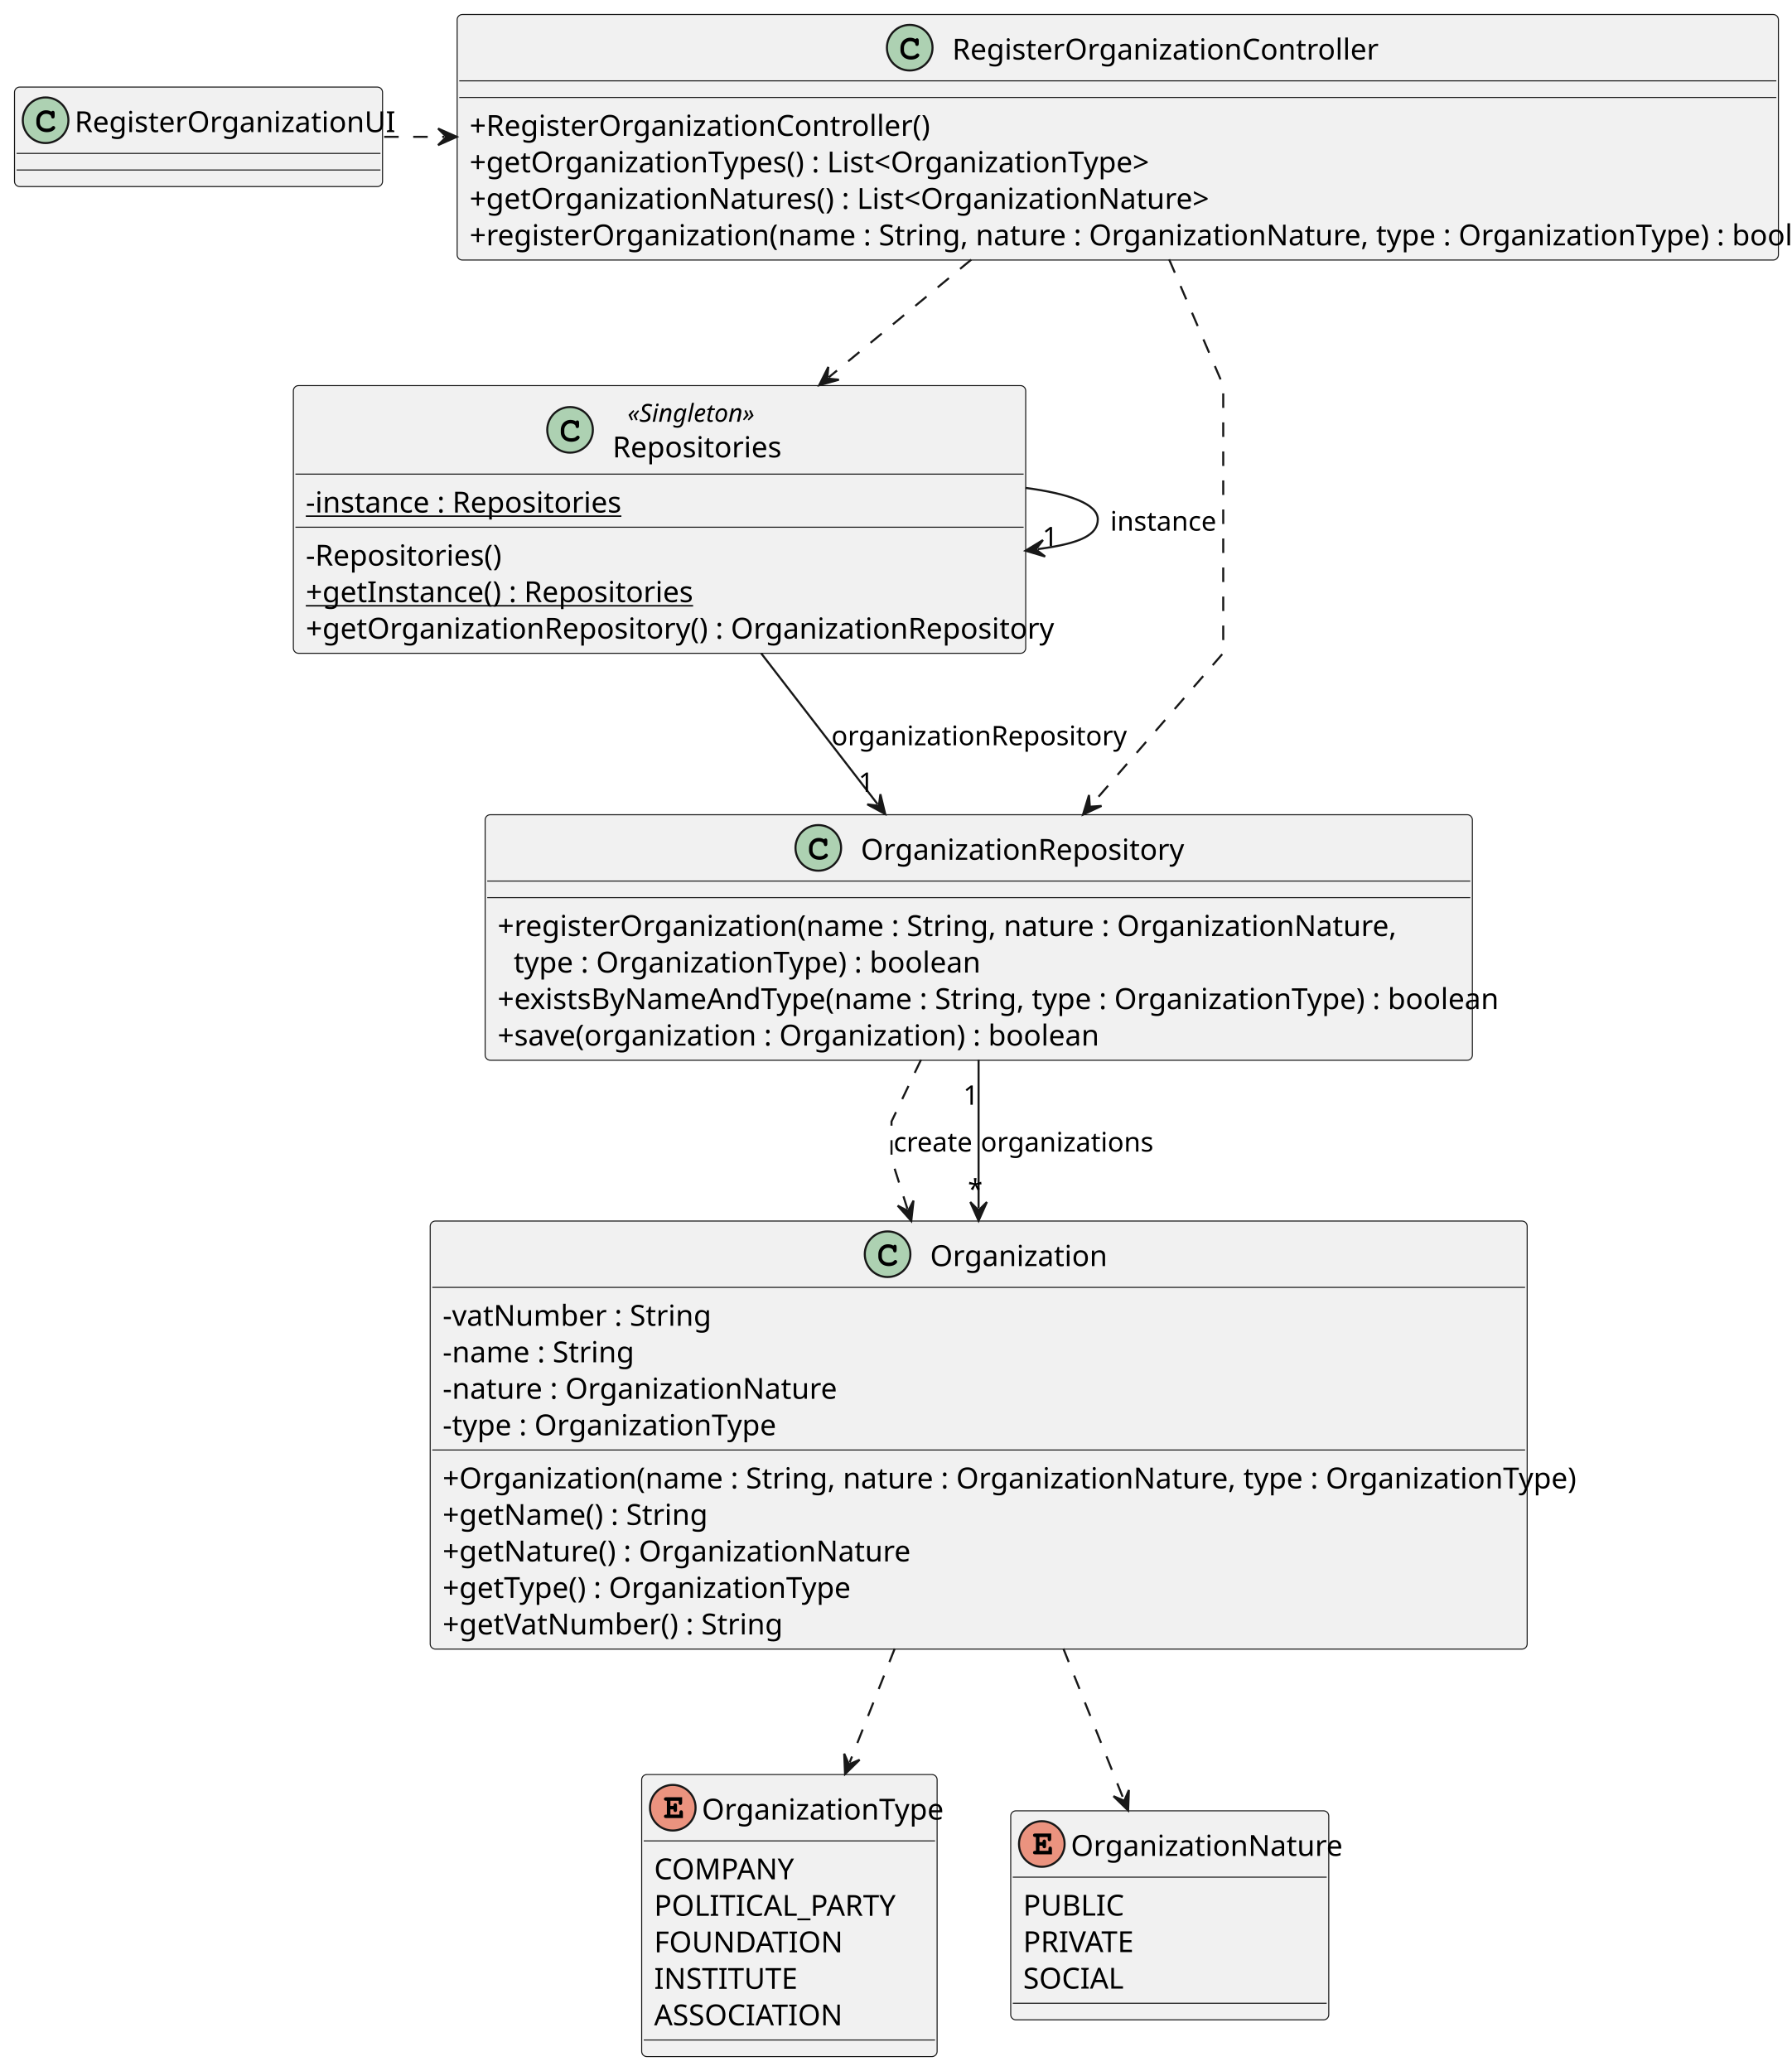
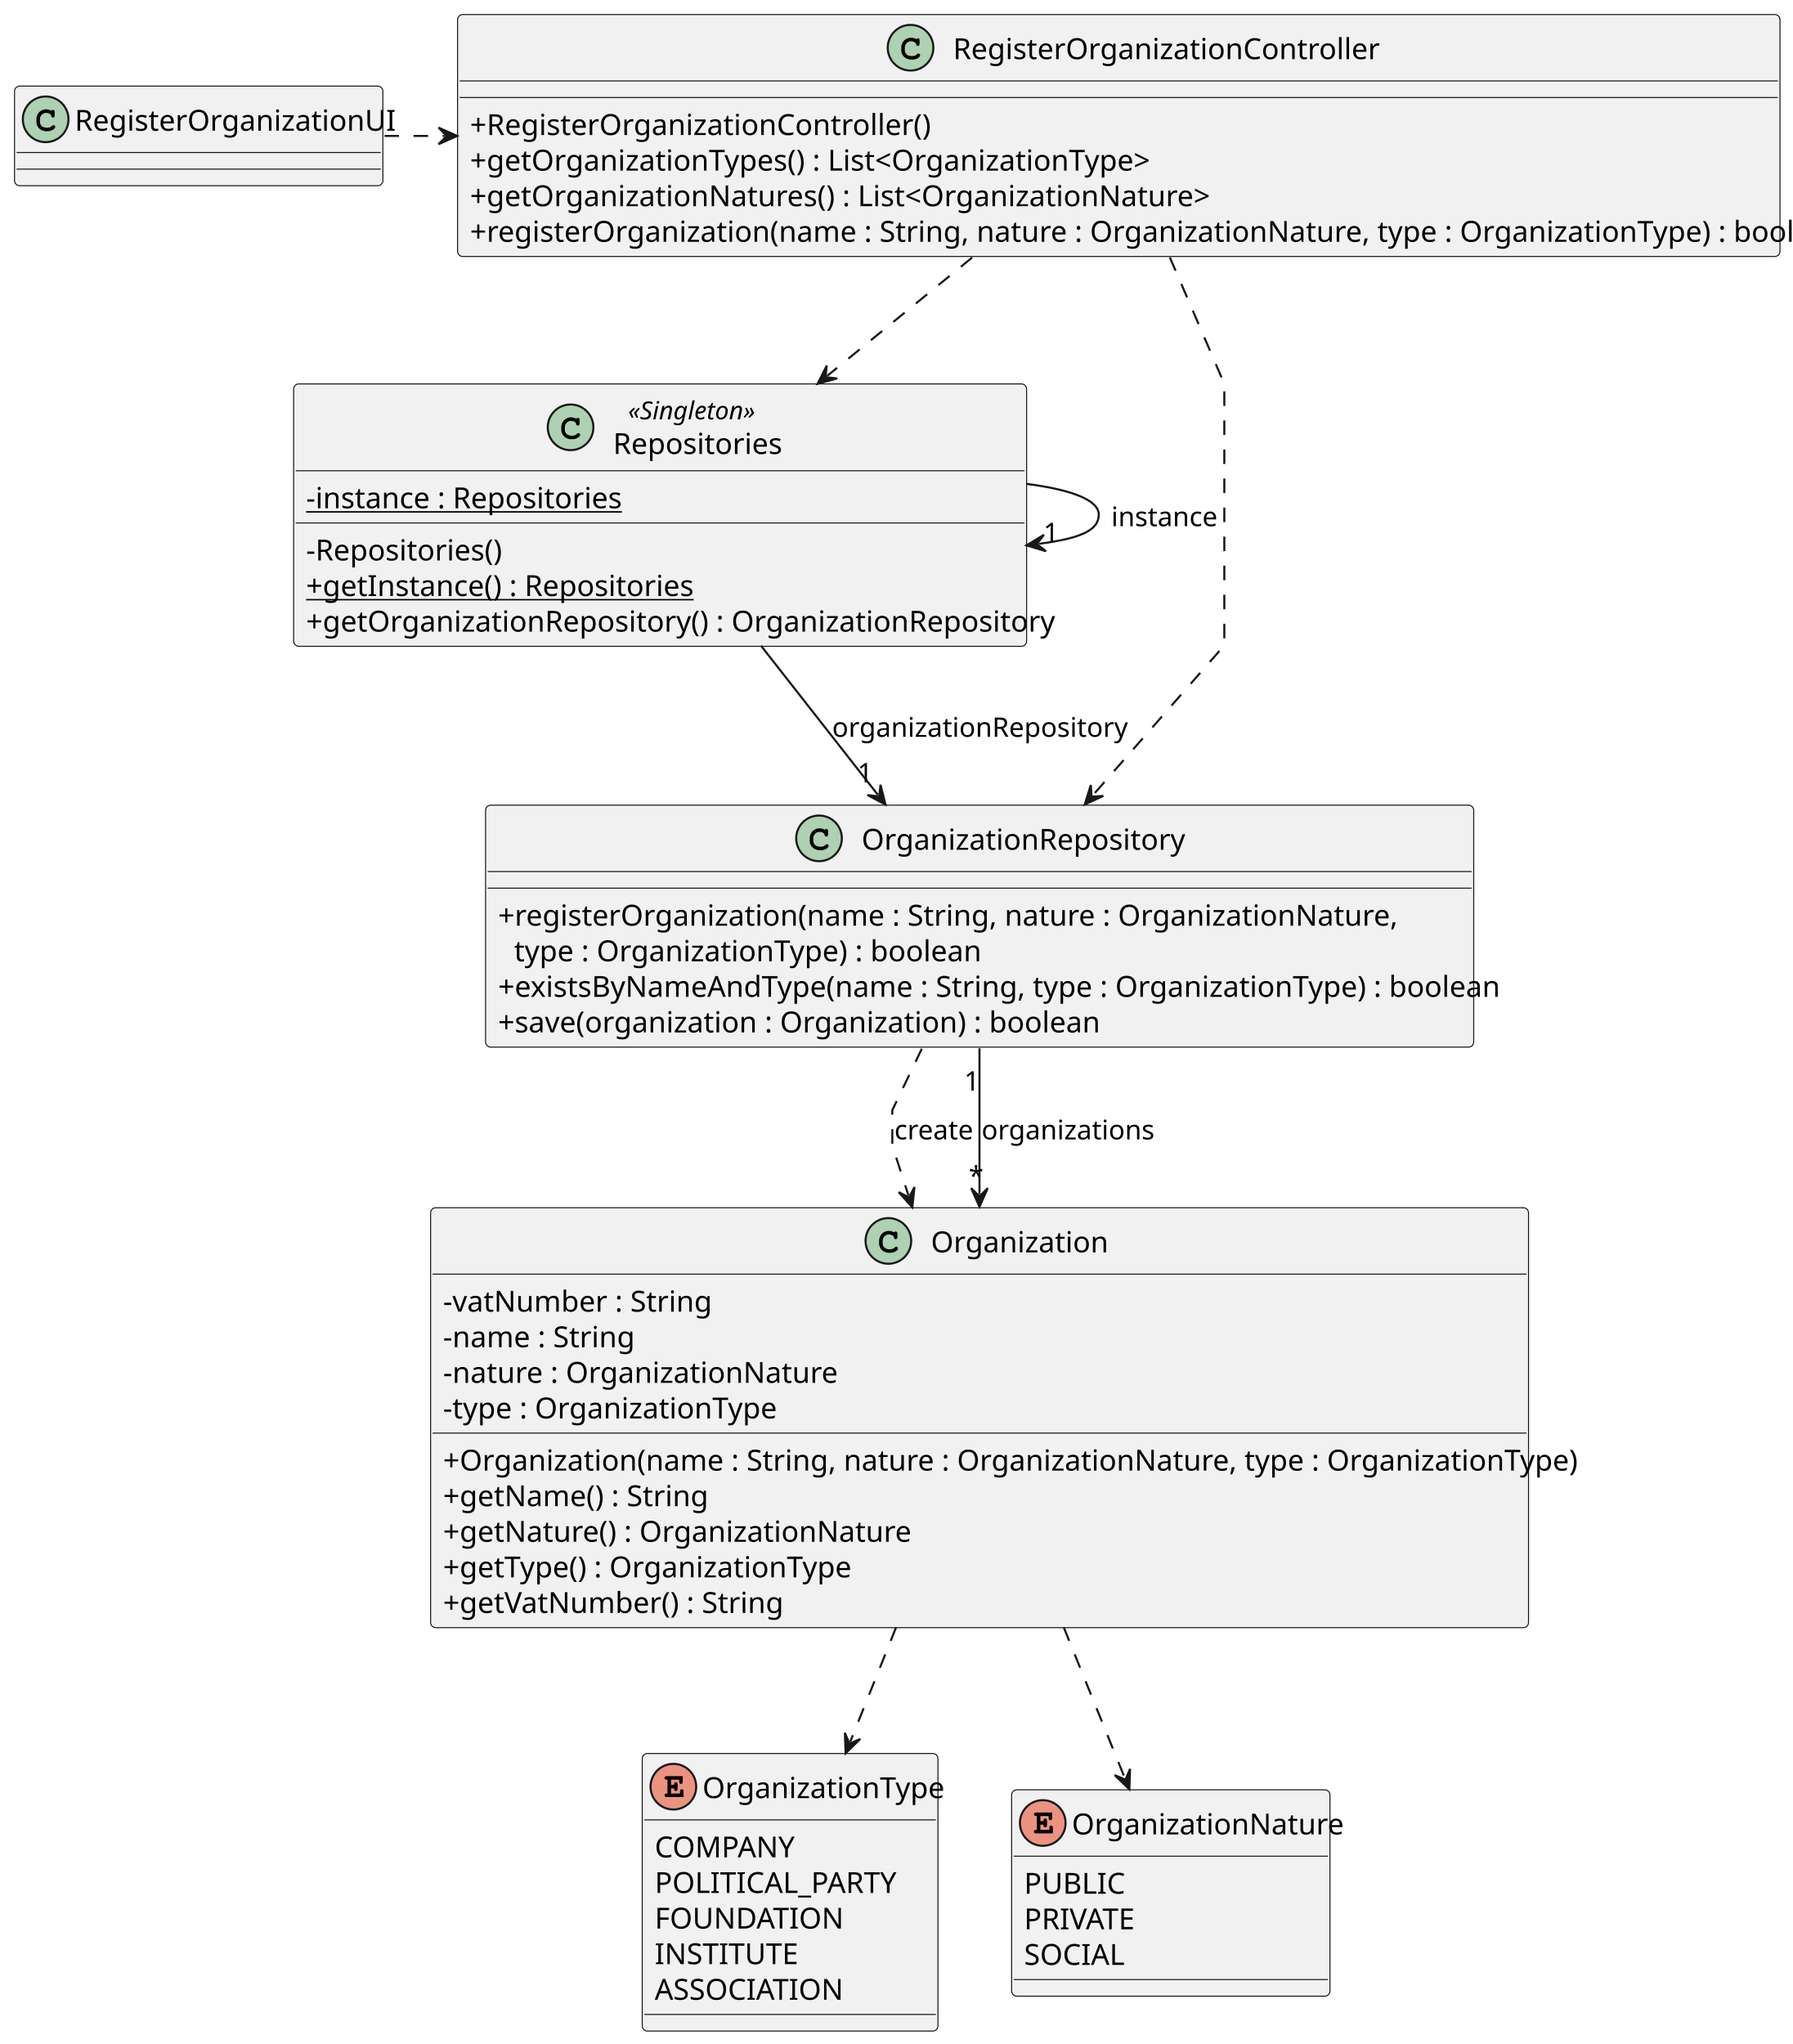
- <svg xmlns="http://www.w3.org/2000/svg" contentStyleType="text/css" height="999px" preserveAspectRatio="none" style="width:864px;height:999px;background:#FFFFFF;" version="1.1" viewBox="0 0 864 999" width="864px" zoomAndPan="magnify">
+ <svg xmlns="http://www.w3.org/2000/svg" contentStyleType="text/css" data-diagram-type="CLASS" height="985px" preserveAspectRatio="none" style="width:864px;height:985px;background:#FFFFFF;" version="1.1" viewBox="0 0 864 985" width="864px" zoomAndPan="magnify">
  <defs />
  <g>
-     <g id="elem_RegisterOrganizationUI">
-       <rect codeLine="7" fill="#F1F1F1" height="48" id="RegisterOrganizationUI" rx="2.5" ry="2.5" style="stroke:#181818;stroke-width:0.5;" width="177.51" x="7" y="42" />
-       <ellipse cx="22" cy="58" fill="#ADD1B2" rx="11" ry="11" style="stroke:#181818;stroke-width:1.0;" />
-       <path d="M24.766,53.875 Q24.922,53.656 25.109,53.547 Q25.297,53.438 25.516,53.438 Q25.891,53.438 26.125,53.703 Q26.359,53.953 26.359,54.562 L26.359,56.016 Q26.359,56.625 26.125,56.891 Q25.891,57.156 25.516,57.156 Q25.172,57.156 24.969,56.953 Q24.766,56.766 24.656,56.25 Q24.609,55.891 24.422,55.703 Q24.094,55.328 23.484,55.109 Q22.875,54.891 22.25,54.891 Q21.484,54.891 20.844,55.219 Q20.219,55.547 19.719,56.297 Q19.234,57.047 19.234,58.078 L19.234,59.172 Q19.234,60.406 20.125,61.234 Q21.016,62.047 22.609,62.047 Q23.547,62.047 24.203,61.797 Q24.594,61.641 25.016,61.203 Q25.281,60.938 25.422,60.859 Q25.578,60.781 25.781,60.781 Q26.109,60.781 26.359,61.047 Q26.625,61.297 26.625,61.641 Q26.625,61.984 26.281,62.391 Q25.781,62.969 24.984,63.297 Q23.906,63.75 22.609,63.75 Q21.094,63.75 19.891,63.125 Q18.906,62.625 18.219,61.562 Q17.531,60.484 17.531,59.203 L17.531,58.047 Q17.531,56.719 18.141,55.578 Q18.766,54.422 19.859,53.812 Q20.953,53.188 22.188,53.188 Q22.922,53.188 23.562,53.359 Q24.219,53.516 24.766,53.875 Z " fill="#000000" />
-       <text fill="#000000" font-family="sans-serif" font-size="14" lengthAdjust="spacing" textLength="145.51" x="36" y="63.728">RegisterOrganizationUI</text>
-       <line style="stroke:#181818;stroke-width:0.5;" x1="8" x2="183.51" y1="74" y2="74" />
-       <line style="stroke:#181818;stroke-width:0.5;" x1="8" x2="183.51" y1="82" y2="82" />
+     <g class="entity" data-qualified-name="RegisterOrganizationUI" data-source-line="7" id="ent0002">
+       <rect fill="#F1F1F1" height="48" rx="2.5" ry="2.5" style="stroke:#181818;stroke-width:0.5;" width="177.51" x="7" y="41.5" />
+       <ellipse cx="22" cy="57.5" fill="#ADD1B2" rx="11" ry="11" style="stroke:#181818;stroke-width:1;" />
+       <path d="M24.766,53.375 Q24.922,53.156 25.109,53.047 Q25.297,52.938 25.516,52.938 Q25.891,52.938 26.125,53.203 Q26.359,53.453 26.359,54.062 L26.359,55.516 Q26.359,56.125 26.125,56.391 Q25.891,56.656 25.516,56.656 Q25.172,56.656 24.969,56.453 Q24.766,56.266 24.656,55.75 Q24.609,55.391 24.422,55.203 Q24.094,54.828 23.484,54.609 Q22.875,54.391 22.25,54.391 Q21.484,54.391 20.844,54.719 Q20.219,55.047 19.719,55.797 Q19.234,56.547 19.234,57.578 L19.234,58.672 Q19.234,59.906 20.125,60.734 Q21.016,61.547 22.609,61.547 Q23.547,61.547 24.203,61.297 Q24.594,61.141 25.016,60.703 Q25.281,60.438 25.422,60.359 Q25.578,60.281 25.781,60.281 Q26.109,60.281 26.359,60.547 Q26.625,60.797 26.625,61.141 Q26.625,61.484 26.281,61.891 Q25.781,62.469 24.984,62.797 Q23.906,63.25 22.609,63.25 Q21.094,63.25 19.891,62.625 Q18.906,62.125 18.219,61.062 Q17.531,59.984 17.531,58.703 L17.531,57.547 Q17.531,56.219 18.141,55.078 Q18.766,53.922 19.859,53.312 Q20.953,52.688 22.188,52.688 Q22.922,52.688 23.562,52.859 Q24.219,53.016 24.766,53.375 Z " fill="#000000" />
+       <text fill="#000000" font-family="sans-serif" font-size="14" lengthAdjust="spacing" textLength="145.51" x="36" y="62.999">RegisterOrganizationUI</text>
+       <line style="stroke:#181818;stroke-width:0.5;" x1="8" x2="183.51" y1="73.5" y2="73.5" />
+       <line style="stroke:#181818;stroke-width:0.5;" x1="8" x2="183.51" y1="81.5" y2="81.5" />
    </g>
-     <g id="elem_RegisterOrganizationController">
-       <rect codeLine="10" fill="#F1F1F1" height="118.438" id="RegisterOrganizationController" rx="2.5" ry="2.5" style="stroke:#181818;stroke-width:0.5;" width="637.276" x="220.5" y="7" />
-       <ellipse cx="438.789" cy="23" fill="#ADD1B2" rx="11" ry="11" style="stroke:#181818;stroke-width:1.0;" />
+     <g class="entity" data-qualified-name="RegisterOrganizationController" data-source-line="10" id="ent0003">
+       <rect fill="#F1F1F1" height="116.606" rx="2.5" ry="2.5" style="stroke:#181818;stroke-width:0.5;" width="637.276" x="220.5" y="7" />
+       <ellipse cx="438.789" cy="23" fill="#ADD1B2" rx="11" ry="11" style="stroke:#181818;stroke-width:1;" />
      <path d="M441.554,18.875 Q441.71,18.656 441.898,18.547 Q442.085,18.438 442.304,18.438 Q442.679,18.438 442.914,18.703 Q443.148,18.953 443.148,19.562 L443.148,21.016 Q443.148,21.625 442.914,21.891 Q442.679,22.156 442.304,22.156 Q441.96,22.156 441.757,21.953 Q441.554,21.766 441.445,21.25 Q441.398,20.891 441.21,20.703 Q440.882,20.328 440.273,20.109 Q439.664,19.891 439.039,19.891 Q438.273,19.891 437.632,20.219 Q437.007,20.547 436.507,21.297 Q436.023,22.047 436.023,23.078 L436.023,24.172 Q436.023,25.406 436.914,26.234 Q437.804,27.047 439.398,27.047 Q440.335,27.047 440.992,26.797 Q441.382,26.641 441.804,26.203 Q442.07,25.938 442.21,25.859 Q442.367,25.781 442.57,25.781 Q442.898,25.781 443.148,26.047 Q443.414,26.297 443.414,26.641 Q443.414,26.984 443.07,27.391 Q442.57,27.969 441.773,28.297 Q440.695,28.75 439.398,28.75 Q437.882,28.75 436.679,28.125 Q435.695,27.625 435.007,26.562 Q434.32,25.484 434.32,24.203 L434.32,23.047 Q434.32,21.719 434.929,20.578 Q435.554,19.422 436.648,18.812 Q437.742,18.188 438.976,18.188 Q439.71,18.188 440.351,18.359 Q441.007,18.516 441.554,18.875 Z " fill="#000000" />
-       <text fill="#000000" font-family="sans-serif" font-size="14" lengthAdjust="spacing" textLength="192.199" x="459.289" y="28.729">RegisterOrganizationController</text>
+       <text fill="#000000" font-family="sans-serif" font-size="14" lengthAdjust="spacing" textLength="192.199" x="459.289" y="28.5">RegisterOrganizationController</text>
      <line style="stroke:#181818;stroke-width:0.5;" x1="221.5" x2="856.776" y1="39" y2="39" />
      <line style="stroke:#181818;stroke-width:0.5;" x1="221.5" x2="856.776" y1="47" y2="47" />
-       <text fill="#000000" font-family="sans-serif" font-size="14" lengthAdjust="spacing" textLength="209.699" x="226.5" y="65.533">+RegisterOrganizationController()</text>
-       <text fill="#000000" font-family="sans-serif" font-size="14" lengthAdjust="spacing" textLength="314.774" x="226.5" y="83.143">+getOrganizationTypes() : List&lt;OrganizationType&gt;</text>
-       <text fill="#000000" font-family="sans-serif" font-size="14" lengthAdjust="spacing" textLength="336.567" x="226.5" y="100.752">+getOrganizationNatures() : List&lt;OrganizationNature&gt;</text>
-       <text fill="#000000" font-family="sans-serif" font-size="14" lengthAdjust="spacing" textLength="625.276" x="226.5" y="118.361">+registerOrganization(name : String, nature : OrganizationNature, type : OrganizationType) : boolean</text>
+       <text fill="#000000" font-family="sans-serif" font-size="14" lengthAdjust="spacing" textLength="209.699" x="226.5" y="65.075">+RegisterOrganizationController()</text>
+       <text fill="#000000" font-family="sans-serif" font-size="14" lengthAdjust="spacing" textLength="314.774" x="226.5" y="82.227">+getOrganizationTypes() : List&lt;OrganizationType&gt;</text>
+       <text fill="#000000" font-family="sans-serif" font-size="14" lengthAdjust="spacing" textLength="336.567" x="226.5" y="99.378">+getOrganizationNatures() : List&lt;OrganizationNature&gt;</text>
+       <text fill="#000000" font-family="sans-serif" font-size="14" lengthAdjust="spacing" textLength="625.276" x="226.5" y="116.529">+registerOrganization(name : String, nature : OrganizationNature, type : OrganizationType) : boolean</text>
    </g>
-     <g id="elem_Repositories">
-       <rect codeLine="17" fill="#F1F1F1" height="129.141" id="Repositories" rx="2.5" ry="2.5" style="stroke:#181818;stroke-width:0.5;" width="353.223" x="141.5" y="186" />
-       <ellipse cx="274.955" cy="207.352" fill="#ADD1B2" rx="11" ry="11" style="stroke:#181818;stroke-width:1.0;" />
-       <path d="M277.72,203.227 Q277.877,203.008 278.064,202.898 Q278.252,202.789 278.47,202.789 Q278.845,202.789 279.08,203.055 Q279.314,203.305 279.314,203.914 L279.314,205.367 Q279.314,205.977 279.08,206.242 Q278.845,206.508 278.47,206.508 Q278.127,206.508 277.923,206.305 Q277.72,206.117 277.611,205.602 Q277.564,205.242 277.377,205.055 Q277.048,204.68 276.439,204.461 Q275.83,204.242 275.205,204.242 Q274.439,204.242 273.798,204.57 Q273.173,204.898 272.673,205.648 Q272.189,206.398 272.189,207.43 L272.189,208.523 Q272.189,209.758 273.08,210.586 Q273.97,211.398 275.564,211.398 Q276.502,211.398 277.158,211.148 Q277.548,210.992 277.97,210.555 Q278.236,210.289 278.377,210.211 Q278.533,210.133 278.736,210.133 Q279.064,210.133 279.314,210.398 Q279.58,210.648 279.58,210.992 Q279.58,211.336 279.236,211.742 Q278.736,212.32 277.939,212.648 Q276.861,213.102 275.564,213.102 Q274.048,213.102 272.845,212.477 Q271.861,211.977 271.173,210.914 Q270.486,209.836 270.486,208.555 L270.486,207.398 Q270.486,206.07 271.095,204.93 Q271.72,203.773 272.814,203.164 Q273.908,202.539 275.142,202.539 Q275.877,202.539 276.517,202.711 Q277.173,202.867 277.72,203.227 Z " fill="#000000" />
-       <text fill="#000000" font-family="sans-serif" font-size="12" font-style="italic" lengthAdjust="spacing" textLength="63.387" x="302.668" y="203.457">«Singleton»</text>
-       <text fill="#000000" font-family="sans-serif" font-size="14" lengthAdjust="spacing" textLength="77.814" x="295.455" y="220.627">Repositories</text>
-       <line style="stroke:#181818;stroke-width:0.5;" x1="142.5" x2="493.723" y1="228.703" y2="228.703" />
-       <text fill="#000000" font-family="sans-serif" font-size="14" lengthAdjust="spacing" text-decoration="underline" textLength="146.289" x="147.5" y="247.236">-instance : Repositories</text>
-       <line style="stroke:#181818;stroke-width:0.5;" x1="142.5" x2="493.723" y1="254.312" y2="254.312" />
-       <text fill="#000000" font-family="sans-serif" font-size="14" lengthAdjust="spacing" textLength="91.8" x="147.5" y="272.846">-Repositories()</text>
-       <text fill="#000000" font-family="sans-serif" font-size="14" lengthAdjust="spacing" text-decoration="underline" textLength="179.368" x="147.5" y="290.455">+getInstance() : Repositories</text>
-       <text fill="#000000" font-family="sans-serif" font-size="14" lengthAdjust="spacing" textLength="341.223" x="147.5" y="308.065">+getOrganizationRepository() : OrganizationRepository</text>
+     <g class="entity" data-qualified-name="Repositories" data-source-line="17" id="ent0004">
+       <rect fill="#F1F1F1" height="126.458" rx="2.5" ry="2.5" style="stroke:#181818;stroke-width:0.5;" width="353.223" x="141.5" y="185" />
+       <ellipse cx="274.955" cy="205.926" fill="#ADD1B2" rx="11" ry="11" style="stroke:#181818;stroke-width:1;" />
+       <path d="M277.72,201.801 Q277.877,201.583 278.064,201.473 Q278.252,201.364 278.47,201.364 Q278.845,201.364 279.08,201.629 Q279.314,201.879 279.314,202.489 L279.314,203.942 Q279.314,204.551 279.08,204.817 Q278.845,205.083 278.47,205.083 Q278.127,205.083 277.923,204.879 Q277.72,204.692 277.611,204.176 Q277.564,203.817 277.377,203.629 Q277.048,203.254 276.439,203.036 Q275.83,202.817 275.205,202.817 Q274.439,202.817 273.798,203.145 Q273.173,203.473 272.673,204.223 Q272.189,204.973 272.189,206.004 L272.189,207.098 Q272.189,208.333 273.08,209.161 Q273.97,209.973 275.564,209.973 Q276.502,209.973 277.158,209.723 Q277.548,209.567 277.97,209.129 Q278.236,208.864 278.377,208.786 Q278.533,208.708 278.736,208.708 Q279.064,208.708 279.314,208.973 Q279.58,209.223 279.58,209.567 Q279.58,209.911 279.236,210.317 Q278.736,210.895 277.939,211.223 Q276.861,211.676 275.564,211.676 Q274.048,211.676 272.845,211.051 Q271.861,210.551 271.173,209.489 Q270.486,208.411 270.486,207.129 L270.486,205.973 Q270.486,204.645 271.095,203.504 Q271.72,202.348 272.814,201.739 Q273.908,201.114 275.142,201.114 Q275.877,201.114 276.517,201.286 Q277.173,201.442 277.72,201.801 Z " fill="#000000" />
+       <text fill="#000000" font-family="sans-serif" font-size="12" font-style="italic" lengthAdjust="spacing" textLength="63.387" x="302.668" y="202.065">«Singleton»</text>
+       <text fill="#000000" font-family="sans-serif" font-size="14" lengthAdjust="spacing" textLength="77.814" x="295.455" y="218.776">Repositories</text>
+       <line style="stroke:#181818;stroke-width:0.5;" x1="142.5" x2="493.723" y1="226.852" y2="226.852" />
+       <text fill="#000000" font-family="sans-serif" font-size="14" lengthAdjust="spacing" text-decoration="underline" textLength="146.289" x="147.5" y="244.928">-instance : Repositories</text>
+       <line style="stroke:#181818;stroke-width:0.5;" x1="142.5" x2="493.723" y1="252.004" y2="252.004" />
+       <text fill="#000000" font-family="sans-serif" font-size="14" lengthAdjust="spacing" textLength="91.8" x="147.5" y="270.079">-Repositories()</text>
+       <text fill="#000000" font-family="sans-serif" font-size="14" lengthAdjust="spacing" text-decoration="underline" textLength="179.368" x="147.5" y="287.231">+getInstance() : Repositories</text>
+       <text fill="#000000" font-family="sans-serif" font-size="14" lengthAdjust="spacing" textLength="341.223" x="147.5" y="304.382">+getOrganizationRepository() : OrganizationRepository</text>
    </g>
-     <g id="elem_OrganizationRepository">
-       <rect codeLine="24" fill="#F1F1F1" height="118.438" id="OrganizationRepository" rx="2.5" ry="2.5" style="stroke:#181818;stroke-width:0.5;" width="476.174" x="234" y="393" />
-       <ellipse cx="394.689" cy="409" fill="#ADD1B2" rx="11" ry="11" style="stroke:#181818;stroke-width:1.0;" />
-       <path d="M397.455,404.875 Q397.611,404.656 397.798,404.547 Q397.986,404.438 398.205,404.438 Q398.58,404.438 398.814,404.703 Q399.048,404.953 399.048,405.562 L399.048,407.016 Q399.048,407.625 398.814,407.891 Q398.58,408.156 398.205,408.156 Q397.861,408.156 397.658,407.953 Q397.455,407.766 397.345,407.25 Q397.298,406.891 397.111,406.703 Q396.783,406.328 396.173,406.109 Q395.564,405.891 394.939,405.891 Q394.173,405.891 393.533,406.219 Q392.908,406.547 392.408,407.297 Q391.923,408.047 391.923,409.078 L391.923,410.172 Q391.923,411.406 392.814,412.234 Q393.705,413.047 395.298,413.047 Q396.236,413.047 396.892,412.797 Q397.283,412.641 397.705,412.203 Q397.97,411.938 398.111,411.859 Q398.267,411.781 398.47,411.781 Q398.798,411.781 399.048,412.047 Q399.314,412.297 399.314,412.641 Q399.314,412.984 398.97,413.391 Q398.47,413.969 397.673,414.297 Q396.595,414.75 395.298,414.75 Q393.783,414.75 392.58,414.125 Q391.595,413.625 390.908,412.562 Q390.22,411.484 390.22,410.203 L390.22,409.047 Q390.22,407.719 390.83,406.578 Q391.455,405.422 392.548,404.812 Q393.642,404.188 394.877,404.188 Q395.611,404.188 396.252,404.359 Q396.908,404.516 397.455,404.875 Z " fill="#000000" />
-       <text fill="#000000" font-family="sans-serif" font-size="14" lengthAdjust="spacing" textLength="146.296" x="415.189" y="414.728">OrganizationRepository</text>
-       <line style="stroke:#181818;stroke-width:0.5;" x1="235" x2="709.174" y1="425" y2="425" />
-       <line style="stroke:#181818;stroke-width:0.5;" x1="235" x2="709.174" y1="433" y2="433" />
-       <text fill="#000000" font-family="sans-serif" font-size="14" lengthAdjust="spacing" textLength="406.595" x="240" y="451.533">+registerOrganization(name : String, nature : OrganizationNature,</text>
-       <text fill="#000000" font-family="sans-serif" font-size="14" lengthAdjust="spacing" textLength="214.792" x="247.779" y="469.143">type : OrganizationType) : boolean</text>
-       <text fill="#000000" font-family="sans-serif" font-size="14" lengthAdjust="spacing" textLength="464.174" x="240" y="486.752">+existsByNameAndType(name : String, type : OrganizationType) : boolean</text>
-       <text fill="#000000" font-family="sans-serif" font-size="14" lengthAdjust="spacing" textLength="275.892" x="240" y="504.361">+save(organization : Organization) : boolean</text>
+     <g class="entity" data-qualified-name="OrganizationRepository" data-source-line="24" id="ent0005">
+       <rect fill="#F1F1F1" height="116.606" rx="2.5" ry="2.5" style="stroke:#181818;stroke-width:0.5;" width="476.174" x="234" y="388" />
+       <ellipse cx="394.689" cy="404" fill="#ADD1B2" rx="11" ry="11" style="stroke:#181818;stroke-width:1;" />
+       <path d="M397.455,399.875 Q397.611,399.656 397.798,399.547 Q397.986,399.438 398.205,399.438 Q398.58,399.438 398.814,399.703 Q399.048,399.953 399.048,400.562 L399.048,402.016 Q399.048,402.625 398.814,402.891 Q398.58,403.156 398.205,403.156 Q397.861,403.156 397.658,402.953 Q397.455,402.766 397.345,402.25 Q397.298,401.891 397.111,401.703 Q396.783,401.328 396.173,401.109 Q395.564,400.891 394.939,400.891 Q394.173,400.891 393.533,401.219 Q392.908,401.547 392.408,402.297 Q391.923,403.047 391.923,404.078 L391.923,405.172 Q391.923,406.406 392.814,407.234 Q393.705,408.047 395.298,408.047 Q396.236,408.047 396.892,407.797 Q397.283,407.641 397.705,407.203 Q397.97,406.938 398.111,406.859 Q398.267,406.781 398.47,406.781 Q398.798,406.781 399.048,407.047 Q399.314,407.297 399.314,407.641 Q399.314,407.984 398.97,408.391 Q398.47,408.969 397.673,409.297 Q396.595,409.75 395.298,409.75 Q393.783,409.75 392.58,409.125 Q391.595,408.625 390.908,407.562 Q390.22,406.484 390.22,405.203 L390.22,404.047 Q390.22,402.719 390.83,401.578 Q391.455,400.422 392.548,399.812 Q393.642,399.188 394.877,399.188 Q395.611,399.188 396.252,399.359 Q396.908,399.516 397.455,399.875 Z " fill="#000000" />
+       <text fill="#000000" font-family="sans-serif" font-size="14" lengthAdjust="spacing" textLength="146.296" x="415.189" y="409.5">OrganizationRepository</text>
+       <line style="stroke:#181818;stroke-width:0.5;" x1="235" x2="709.174" y1="420" y2="420" />
+       <line style="stroke:#181818;stroke-width:0.5;" x1="235" x2="709.174" y1="428" y2="428" />
+       <text fill="#000000" font-family="sans-serif" font-size="14" lengthAdjust="spacing" textLength="406.595" x="240" y="446.075">+registerOrganization(name : String, nature : OrganizationNature,</text>
+       <text fill="#000000" font-family="sans-serif" font-size="14" lengthAdjust="spacing" textLength="214.792" x="247.779" y="463.227">type : OrganizationType) : boolean</text>
+       <text fill="#000000" font-family="sans-serif" font-size="14" lengthAdjust="spacing" textLength="464.174" x="240" y="480.378">+existsByNameAndType(name : String, type : OrganizationType) : boolean</text>
+       <text fill="#000000" font-family="sans-serif" font-size="14" lengthAdjust="spacing" textLength="275.892" x="240" y="497.529">+save(organization : Organization) : boolean</text>
    </g>
-     <g id="elem_Organization">
-       <rect codeLine="30" fill="#F1F1F1" height="206.484" id="Organization" rx="2.5" ry="2.5" style="stroke:#181818;stroke-width:0.5;" width="529.098" x="207.5" y="589" />
-       <ellipse cx="428.109" cy="605" fill="#ADD1B2" rx="11" ry="11" style="stroke:#181818;stroke-width:1.0;" />
-       <path d="M430.875,600.875 Q431.031,600.656 431.219,600.547 Q431.406,600.438 431.625,600.438 Q432,600.438 432.234,600.703 Q432.469,600.953 432.469,601.562 L432.469,603.016 Q432.469,603.625 432.234,603.891 Q432,604.156 431.625,604.156 Q431.281,604.156 431.078,603.953 Q430.875,603.766 430.766,603.25 Q430.719,602.891 430.531,602.703 Q430.203,602.328 429.594,602.109 Q428.984,601.891 428.359,601.891 Q427.594,601.891 426.953,602.219 Q426.328,602.547 425.828,603.297 Q425.344,604.047 425.344,605.078 L425.344,606.172 Q425.344,607.406 426.234,608.234 Q427.125,609.047 428.719,609.047 Q429.656,609.047 430.312,608.797 Q430.703,608.641 431.125,608.203 Q431.391,607.938 431.531,607.859 Q431.688,607.781 431.891,607.781 Q432.219,607.781 432.469,608.047 Q432.734,608.297 432.734,608.641 Q432.734,608.984 432.391,609.391 Q431.891,609.969 431.094,610.297 Q430.016,610.75 428.719,610.75 Q427.203,610.75 426,610.125 Q425.016,609.625 424.328,608.562 Q423.641,607.484 423.641,606.203 L423.641,605.047 Q423.641,603.719 424.25,602.578 Q424.875,601.422 425.969,600.812 Q427.062,600.188 428.297,600.188 Q429.031,600.188 429.672,600.359 Q430.328,600.516 430.875,600.875 Z " fill="#000000" />
-       <text fill="#000000" font-family="sans-serif" font-size="14" lengthAdjust="spacing" textLength="79.379" x="448.609" y="610.729">Organization</text>
-       <line style="stroke:#181818;stroke-width:0.5;" x1="208.5" x2="735.598" y1="621" y2="621" />
-       <text fill="#000000" font-family="sans-serif" font-size="14" lengthAdjust="spacing" textLength="121.372" x="213.5" y="639.533">-vatNumber : String</text>
-       <text fill="#000000" font-family="sans-serif" font-size="14" lengthAdjust="spacing" textLength="87.924" x="213.5" y="657.143">-name : String</text>
-       <text fill="#000000" font-family="sans-serif" font-size="14" lengthAdjust="spacing" textLength="177.427" x="213.5" y="674.752">-nature : OrganizationNature</text>
-       <text fill="#000000" font-family="sans-serif" font-size="14" lengthAdjust="spacing" textLength="153.296" x="213.5" y="692.361">-type : OrganizationType</text>
-       <line style="stroke:#181818;stroke-width:0.5;" x1="208.5" x2="735.598" y1="699.438" y2="699.438" />
-       <text fill="#000000" font-family="sans-serif" font-size="14" lengthAdjust="spacing" textLength="517.098" x="213.5" y="717.971">+Organization(name : String, nature : OrganizationNature, type : OrganizationType)</text>
-       <text fill="#000000" font-family="sans-serif" font-size="14" lengthAdjust="spacing" textLength="122.548" x="213.5" y="735.58">+getName() : String</text>
-       <text fill="#000000" font-family="sans-serif" font-size="14" lengthAdjust="spacing" textLength="212.051" x="213.5" y="753.189">+getNature() : OrganizationNature</text>
-       <text fill="#000000" font-family="sans-serif" font-size="14" lengthAdjust="spacing" textLength="190.258" x="213.5" y="770.799">+getType() : OrganizationType</text>
-       <text fill="#000000" font-family="sans-serif" font-size="14" lengthAdjust="spacing" textLength="156.01" x="213.5" y="788.408">+getVatNumber() : String</text>
+     <g class="entity" data-qualified-name="Organization" data-source-line="30" id="ent0006">
+       <rect fill="#F1F1F1" height="202.362" rx="2.5" ry="2.5" style="stroke:#181818;stroke-width:0.5;" width="529.098" x="207.5" y="582" />
+       <ellipse cx="428.109" cy="598" fill="#ADD1B2" rx="11" ry="11" style="stroke:#181818;stroke-width:1;" />
+       <path d="M430.875,593.875 Q431.031,593.656 431.219,593.547 Q431.406,593.438 431.625,593.438 Q432,593.438 432.234,593.703 Q432.469,593.953 432.469,594.562 L432.469,596.016 Q432.469,596.625 432.234,596.891 Q432,597.156 431.625,597.156 Q431.281,597.156 431.078,596.953 Q430.875,596.766 430.766,596.25 Q430.719,595.891 430.531,595.703 Q430.203,595.328 429.594,595.109 Q428.984,594.891 428.359,594.891 Q427.594,594.891 426.953,595.219 Q426.328,595.547 425.828,596.297 Q425.344,597.047 425.344,598.078 L425.344,599.172 Q425.344,600.406 426.234,601.234 Q427.125,602.047 428.719,602.047 Q429.656,602.047 430.312,601.797 Q430.703,601.641 431.125,601.203 Q431.391,600.938 431.531,600.859 Q431.688,600.781 431.891,600.781 Q432.219,600.781 432.469,601.047 Q432.734,601.297 432.734,601.641 Q432.734,601.984 432.391,602.391 Q431.891,602.969 431.094,603.297 Q430.016,603.75 428.719,603.75 Q427.203,603.75 426,603.125 Q425.016,602.625 424.328,601.562 Q423.641,600.484 423.641,599.203 L423.641,598.047 Q423.641,596.719 424.25,595.578 Q424.875,594.422 425.969,593.812 Q427.062,593.188 428.297,593.188 Q429.031,593.188 429.672,593.359 Q430.328,593.516 430.875,593.875 Z " fill="#000000" />
+       <text fill="#000000" font-family="sans-serif" font-size="14" lengthAdjust="spacing" textLength="79.379" x="448.609" y="603.5">Organization</text>
+       <line style="stroke:#181818;stroke-width:0.5;" x1="208.5" x2="735.598" y1="614" y2="614" />
+       <text fill="#000000" font-family="sans-serif" font-size="14" lengthAdjust="spacing" textLength="121.372" x="213.5" y="632.075">-vatNumber : String</text>
+       <text fill="#000000" font-family="sans-serif" font-size="14" lengthAdjust="spacing" textLength="87.924" x="213.5" y="649.227">-name : String</text>
+       <text fill="#000000" font-family="sans-serif" font-size="14" lengthAdjust="spacing" textLength="177.427" x="213.5" y="666.378">-nature : OrganizationNature</text>
+       <text fill="#000000" font-family="sans-serif" font-size="14" lengthAdjust="spacing" textLength="153.296" x="213.5" y="683.529">-type : OrganizationType</text>
+       <line style="stroke:#181818;stroke-width:0.5;" x1="208.5" x2="735.598" y1="690.606" y2="690.606" />
+       <text fill="#000000" font-family="sans-serif" font-size="14" lengthAdjust="spacing" textLength="517.098" x="213.5" y="708.681">+Organization(name : String, nature : OrganizationNature, type : OrganizationType)</text>
+       <text fill="#000000" font-family="sans-serif" font-size="14" lengthAdjust="spacing" textLength="122.548" x="213.5" y="725.832">+getName() : String</text>
+       <text fill="#000000" font-family="sans-serif" font-size="14" lengthAdjust="spacing" textLength="212.051" x="213.5" y="742.983">+getNature() : OrganizationNature</text>
+       <text fill="#000000" font-family="sans-serif" font-size="14" lengthAdjust="spacing" textLength="190.258" x="213.5" y="760.135">+getType() : OrganizationType</text>
+       <text fill="#000000" font-family="sans-serif" font-size="14" lengthAdjust="spacing" textLength="156.01" x="213.5" y="777.286">+getVatNumber() : String</text>
    </g>
-     <g id="elem_OrganizationType">
-       <rect codeLine="42" fill="#F1F1F1" height="136.047" id="OrganizationType" rx="2.5" ry="2.5" style="stroke:#181818;stroke-width:0.5;" width="142.503" x="309.5" y="856" />
-       <ellipse cx="324.5" cy="872" fill="#EB937F" rx="11" ry="11" style="stroke:#181818;stroke-width:1.0;" />
-       <path d="M323.359,872.797 L323.359,875.297 L327.688,875.297 L327.688,874.375 Q327.688,873.766 327.922,873.5 Q328.172,873.234 328.547,873.234 Q328.922,873.234 329.156,873.5 Q329.391,873.766 329.391,874.375 L329.391,877 L321.391,877 Q320.766,877 320.5,876.766 Q320.25,876.531 320.25,876.141 Q320.25,875.766 320.516,875.531 Q320.781,875.297 321.391,875.297 L321.656,875.297 L321.656,868.641 L321.391,868.641 Q320.766,868.641 320.5,868.406 Q320.25,868.172 320.25,867.781 Q320.25,867.406 320.5,867.172 Q320.766,866.938 321.391,866.938 L329.016,866.938 L329.016,869.531 Q329.016,870.141 328.781,870.406 Q328.562,870.656 328.172,870.656 Q327.797,870.656 327.562,870.406 Q327.328,870.141 327.328,869.531 L327.328,868.641 L323.359,868.641 L323.359,871.094 L324.844,871.094 Q324.844,870.438 324.969,870.25 Q325.234,869.844 325.703,869.844 Q326.078,869.844 326.312,870.109 Q326.547,870.359 326.547,870.969 L326.547,872.938 Q326.547,873.484 326.422,873.672 Q326.156,874.062 325.703,874.062 Q325.234,874.062 324.969,873.656 Q324.844,873.469 324.844,872.797 L323.359,872.797 Z " fill="#000000" />
-       <text fill="#000000" font-family="sans-serif" font-size="14" lengthAdjust="spacing" textLength="110.503" x="338.5" y="877.729">OrganizationType</text>
-       <line style="stroke:#181818;stroke-width:0.5;" x1="310.5" x2="451.003" y1="888" y2="888" />
-       <text fill="#000000" font-family="sans-serif" font-size="14" lengthAdjust="spacing" textLength="70.786" x="315.5" y="906.533">COMPANY</text>
-       <text fill="#000000" font-family="sans-serif" font-size="14" lengthAdjust="spacing" textLength="126.041" x="315.5" y="924.143">POLITICAL_PARTY</text>
-       <text fill="#000000" font-family="sans-serif" font-size="14" lengthAdjust="spacing" textLength="92.552" x="315.5" y="941.752">FOUNDATION</text>
-       <text fill="#000000" font-family="sans-serif" font-size="14" lengthAdjust="spacing" textLength="72.331" x="315.5" y="959.361">INSTITUTE</text>
-       <text fill="#000000" font-family="sans-serif" font-size="14" lengthAdjust="spacing" textLength="95.683" x="315.5" y="976.971">ASSOCIATION</text>
-       <line style="stroke:#181818;stroke-width:0.5;" x1="310.5" x2="451.003" y1="984.047" y2="984.047" />
+     <g class="entity" data-qualified-name="OrganizationType" data-source-line="42" id="ent0007">
+       <rect fill="#F1F1F1" height="133.757" rx="2.5" ry="2.5" style="stroke:#181818;stroke-width:0.5;" width="142.503" x="309.5" y="845" />
+       <ellipse cx="324.5" cy="861" fill="#EB937F" rx="11" ry="11" style="stroke:#181818;stroke-width:1;" />
+       <path d="M323.359,861.797 L323.359,864.297 L327.688,864.297 L327.688,863.375 Q327.688,862.766 327.922,862.5 Q328.172,862.234 328.547,862.234 Q328.922,862.234 329.156,862.5 Q329.391,862.766 329.391,863.375 L329.391,866 L321.391,866 Q320.766,866 320.5,865.766 Q320.25,865.531 320.25,865.141 Q320.25,864.766 320.516,864.531 Q320.781,864.297 321.391,864.297 L321.656,864.297 L321.656,857.641 L321.391,857.641 Q320.766,857.641 320.5,857.406 Q320.25,857.172 320.25,856.781 Q320.25,856.406 320.5,856.172 Q320.766,855.938 321.391,855.938 L329.016,855.938 L329.016,858.531 Q329.016,859.141 328.781,859.406 Q328.562,859.656 328.172,859.656 Q327.797,859.656 327.562,859.406 Q327.328,859.141 327.328,858.531 L327.328,857.641 L323.359,857.641 L323.359,860.094 L324.844,860.094 Q324.844,859.438 324.969,859.25 Q325.234,858.844 325.703,858.844 Q326.078,858.844 326.312,859.109 Q326.547,859.359 326.547,859.969 L326.547,861.938 Q326.547,862.484 326.422,862.672 Q326.156,863.062 325.703,863.062 Q325.234,863.062 324.969,862.656 Q324.844,862.469 324.844,861.797 L323.359,861.797 Z " fill="#000000" />
+       <text fill="#000000" font-family="sans-serif" font-size="14" lengthAdjust="spacing" textLength="110.503" x="338.5" y="866.5">OrganizationType</text>
+       <line style="stroke:#181818;stroke-width:0.5;" x1="310.5" x2="451.003" y1="877" y2="877" />
+       <text fill="#000000" font-family="sans-serif" font-size="14" lengthAdjust="spacing" textLength="70.786" x="315.5" y="895.075">COMPANY</text>
+       <text fill="#000000" font-family="sans-serif" font-size="14" lengthAdjust="spacing" textLength="126.041" x="315.5" y="912.227">POLITICAL_PARTY</text>
+       <text fill="#000000" font-family="sans-serif" font-size="14" lengthAdjust="spacing" textLength="92.552" x="315.5" y="929.378">FOUNDATION</text>
+       <text fill="#000000" font-family="sans-serif" font-size="14" lengthAdjust="spacing" textLength="72.331" x="315.5" y="946.529">INSTITUTE</text>
+       <text fill="#000000" font-family="sans-serif" font-size="14" lengthAdjust="spacing" textLength="95.683" x="315.5" y="963.681">ASSOCIATION</text>
+       <line style="stroke:#181818;stroke-width:0.5;" x1="310.5" x2="451.003" y1="970.757" y2="970.757" />
    </g>
-     <g id="elem_OrganizationNature">
-       <rect codeLine="50" fill="#F1F1F1" height="100.828" id="OrganizationNature" rx="2.5" ry="2.5" style="stroke:#181818;stroke-width:0.5;" width="153.399" x="487.5" y="873.5" />
-       <ellipse cx="502.5" cy="889.5" fill="#EB937F" rx="11" ry="11" style="stroke:#181818;stroke-width:1.0;" />
-       <path d="M501.359,890.297 L501.359,892.797 L505.688,892.797 L505.688,891.875 Q505.688,891.266 505.922,891 Q506.172,890.734 506.547,890.734 Q506.922,890.734 507.156,891 Q507.391,891.266 507.391,891.875 L507.391,894.5 L499.391,894.5 Q498.766,894.5 498.5,894.266 Q498.25,894.031 498.25,893.641 Q498.25,893.266 498.516,893.031 Q498.781,892.797 499.391,892.797 L499.656,892.797 L499.656,886.141 L499.391,886.141 Q498.766,886.141 498.5,885.906 Q498.25,885.672 498.25,885.281 Q498.25,884.906 498.5,884.672 Q498.766,884.438 499.391,884.438 L507.016,884.438 L507.016,887.031 Q507.016,887.641 506.781,887.906 Q506.562,888.156 506.172,888.156 Q505.797,888.156 505.562,887.906 Q505.328,887.641 505.328,887.031 L505.328,886.141 L501.359,886.141 L501.359,888.594 L502.844,888.594 Q502.844,887.938 502.969,887.75 Q503.234,887.344 503.703,887.344 Q504.078,887.344 504.312,887.609 Q504.547,887.859 504.547,888.469 L504.547,890.438 Q504.547,890.984 504.422,891.172 Q504.156,891.562 503.703,891.562 Q503.234,891.562 502.969,891.156 Q502.844,890.969 502.844,890.297 L501.359,890.297 Z " fill="#000000" />
-       <text fill="#000000" font-family="sans-serif" font-size="14" lengthAdjust="spacing" textLength="121.399" x="516.5" y="895.229">OrganizationNature</text>
-       <line style="stroke:#181818;stroke-width:0.5;" x1="488.5" x2="639.899" y1="905.5" y2="905.5" />
-       <text fill="#000000" font-family="sans-serif" font-size="14" lengthAdjust="spacing" textLength="50.572" x="493.5" y="924.033">PUBLIC</text>
-       <text fill="#000000" font-family="sans-serif" font-size="14" lengthAdjust="spacing" textLength="59.903" x="493.5" y="941.643">PRIVATE</text>
-       <text fill="#000000" font-family="sans-serif" font-size="14" lengthAdjust="spacing" textLength="51.352" x="493.5" y="959.252">SOCIAL</text>
-       <line style="stroke:#181818;stroke-width:0.5;" x1="488.5" x2="639.899" y1="966.328" y2="966.328" />
+     <g class="entity" data-qualified-name="OrganizationNature" data-source-line="50" id="ent0008">
+       <rect fill="#F1F1F1" height="99.454" rx="2.5" ry="2.5" style="stroke:#181818;stroke-width:0.5;" width="153.399" x="487.5" y="862.5" />
+       <ellipse cx="502.5" cy="878.5" fill="#EB937F" rx="11" ry="11" style="stroke:#181818;stroke-width:1;" />
+       <path d="M501.359,879.297 L501.359,881.797 L505.688,881.797 L505.688,880.875 Q505.688,880.266 505.922,880 Q506.172,879.734 506.547,879.734 Q506.922,879.734 507.156,880 Q507.391,880.266 507.391,880.875 L507.391,883.5 L499.391,883.5 Q498.766,883.5 498.5,883.266 Q498.25,883.031 498.25,882.641 Q498.25,882.266 498.516,882.031 Q498.781,881.797 499.391,881.797 L499.656,881.797 L499.656,875.141 L499.391,875.141 Q498.766,875.141 498.5,874.906 Q498.25,874.672 498.25,874.281 Q498.25,873.906 498.5,873.672 Q498.766,873.438 499.391,873.438 L507.016,873.438 L507.016,876.031 Q507.016,876.641 506.781,876.906 Q506.562,877.156 506.172,877.156 Q505.797,877.156 505.562,876.906 Q505.328,876.641 505.328,876.031 L505.328,875.141 L501.359,875.141 L501.359,877.594 L502.844,877.594 Q502.844,876.938 502.969,876.75 Q503.234,876.344 503.703,876.344 Q504.078,876.344 504.312,876.609 Q504.547,876.859 504.547,877.469 L504.547,879.438 Q504.547,879.984 504.422,880.172 Q504.156,880.562 503.703,880.562 Q503.234,880.562 502.969,880.156 Q502.844,879.969 502.844,879.297 L501.359,879.297 Z " fill="#000000" />
+       <text fill="#000000" font-family="sans-serif" font-size="14" lengthAdjust="spacing" textLength="121.399" x="516.5" y="884">OrganizationNature</text>
+       <line style="stroke:#181818;stroke-width:0.5;" x1="488.5" x2="639.899" y1="894.5" y2="894.5" />
+       <text fill="#000000" font-family="sans-serif" font-size="14" lengthAdjust="spacing" textLength="50.572" x="493.5" y="912.575">PUBLIC</text>
+       <text fill="#000000" font-family="sans-serif" font-size="14" lengthAdjust="spacing" textLength="59.903" x="493.5" y="929.727">PRIVATE</text>
+       <text fill="#000000" font-family="sans-serif" font-size="14" lengthAdjust="spacing" textLength="51.352" x="493.5" y="946.878">SOCIAL</text>
+       <line style="stroke:#181818;stroke-width:0.5;" x1="488.5" x2="639.899" y1="953.954" y2="953.954" />
    </g>
-     <g id="link_RegisterOrganizationUI_RegisterOrganizationController">
-       <path codeLine="56" d="M185.3,66 C198.18,66 204.4,66 214.3,66 " fill="none" id="RegisterOrganizationUI-to-RegisterOrganizationController" style="stroke:#181818;stroke-width:1.0;stroke-dasharray:7.0,7.0;" />
-       <polygon fill="#181818" points="220.3,66,211.3,62,215.3,66,211.3,70,220.3,66" style="stroke:#181818;stroke-width:1.0;" />
+     <g class="link" data-entity-1="ent0002" data-entity-2="ent0003" data-link-type="dependency" data-source-line="56" id="lnk9">
+       <path codeLine="56" d="M185.3,65.5 C198.18,65.5 204.4,65.5 214.3,65.5" fill="none" id="RegisterOrganizationUI-to-RegisterOrganizationController" style="stroke:#181818;stroke-width:1;stroke-dasharray:7,7;" />
+       <polygon fill="#181818" points="220.3,65.5,211.3,61.5,215.3,65.5,211.3,69.5,220.3,65.5" style="stroke:#181818;stroke-width:1;" />
    </g>
-     <g id="link_RegisterOrganizationController_Repositories">
-       <path codeLine="58" d="M468.47,125.25 C445.1,144.54 423.596,162.299 399.756,181.989 " fill="none" id="RegisterOrganizationController-to-Repositories" style="stroke:#181818;stroke-width:1.0;stroke-dasharray:7.0,7.0;" />
-       <polygon fill="#181818" points="395.13,185.81,404.616,183.163,398.985,182.626,399.522,176.995,395.13,185.81" style="stroke:#181818;stroke-width:1.0;" />
+     <g class="link" data-entity-1="ent0003" data-entity-2="ent0004" data-link-type="dependency" data-source-line="58" id="lnk10">
+       <path codeLine="58" d="M468.47,124.11 C444.72,143.5 422.767,161.435 398.617,181.155" fill="none" id="RegisterOrganizationController-to-Repositories" style="stroke:#181818;stroke-width:1;stroke-dasharray:7,7;" />
+       <polygon fill="#181818" points="393.97,184.95,403.471,182.356,397.843,181.788,398.411,176.159,393.97,184.95" style="stroke:#181818;stroke-width:1;" />
    </g>
-     <g id="link_RegisterOrganizationController_OrganizationRepository">
-       <path codeLine="59" d="M563.9,125.11 C576.85,155.31 590,186 590,186 C590,186 590,315 590,315 C590,315 558.392,351.428 526.312,388.398 " fill="none" id="RegisterOrganizationController-to-OrganizationRepository" style="stroke:#181818;stroke-width:1.0;stroke-dasharray:7.0,7.0;" />
-       <polygon fill="#181818" points="522.38,392.93,531.3,388.754,525.657,389.154,525.257,383.511,522.38,392.93" style="stroke:#181818;stroke-width:1.0;" />
+     <g class="link" data-entity-1="ent0003" data-entity-2="ent0005" data-link-type="dependency" data-source-line="59" id="lnk11">
+       <path codeLine="59" d="M563.75,124.01 C576.75,154.21 590,185 590,185 C590,185 590,311 590,311 C590,311 558.667,346.72 526.687,383.17" fill="none" id="RegisterOrganizationController-to-OrganizationRepository" style="stroke:#181818;stroke-width:1;stroke-dasharray:7,7;" />
+       <polygon fill="#181818" points="522.73,387.68,531.672,383.553,526.028,383.921,525.659,378.277,522.73,387.68" style="stroke:#181818;stroke-width:1;" />
    </g>
-     <g id="link_Repositories_Repositories">
-       <path codeLine="61" d="M494.65,235.35 C515.73,238.11 529.5,243.16 529.5,250.5 C529.5,257.84 521.679,262.111 500.599,264.871 " fill="none" id="Repositories-to-Repositories" style="stroke:#181818;stroke-width:1.0;" />
-       <polygon fill="#181818" points="494.65,265.65,504.093,268.448,499.608,265.001,503.055,260.515,494.65,265.65" style="stroke:#181818;stroke-width:1.0;" />
-       <text fill="#000000" font-family="sans-serif" font-size="13" lengthAdjust="spacing" textLength="48.42" x="535.5" y="255.995">instance</text>
-       <text fill="#000000" font-family="sans-serif" font-size="13" lengthAdjust="spacing" textLength="7.23" x="502.813" y="263.474">1</text>
+     <g class="link" data-entity-1="ent0004" data-entity-2="ent0004" data-link-type="dependency" data-source-line="61" id="lnk12">
+       <path codeLine="61" d="M494.65,233.18 C515.73,235.87 529.5,240.81 529.5,248 C529.5,255.19 521.682,259.37 500.602,262.06" fill="none" id="Repositories-to-Repositories" style="stroke:#181818;stroke-width:1;" />
+       <polygon fill="#181818" points="494.65,262.82,504.084,265.649,499.61,262.187,503.071,257.713,494.65,262.82" style="stroke:#181818;stroke-width:1;" />
+       <text fill="#000000" font-family="sans-serif" font-size="13" lengthAdjust="spacing" textLength="48.42" x="535.5" y="253.57">instance</text>
+       <text fill="#000000" font-family="sans-serif" font-size="13" lengthAdjust="spacing" textLength="7.23" x="502.813" y="261.232">1</text>
    </g>
-     <g id="link_Repositories_OrganizationRepository">
-       <path codeLine="62" d="M367.15,315.17 C386.34,340.03 404.534,363.6 423.304,387.92 " fill="none" id="Repositories-to-OrganizationRepository" style="stroke:#181818;stroke-width:1.0;" />
-       <polygon fill="#181818" points="426.97,392.67,424.638,383.101,423.915,388.712,418.305,387.989,426.97,392.67" style="stroke:#181818;stroke-width:1.0;" />
-       <text fill="#000000" font-family="sans-serif" font-size="13" lengthAdjust="spacing" textLength="132.964" x="401" y="359.495">organizationRepository</text>
-       <text fill="#000000" font-family="sans-serif" font-size="13" lengthAdjust="spacing" textLength="7.23" x="414.059" y="381.954">1</text>
+     <g class="link" data-entity-1="ent0004" data-entity-2="ent0005" data-link-type="dependency" data-source-line="62" id="lnk13">
+       <path codeLine="62" d="M366.73,311.17 C385.94,335.69 404.168,358.958 423.028,383.018" fill="none" id="Repositories-to-OrganizationRepository" style="stroke:#181818;stroke-width:1;" />
+       <polygon fill="#181818" points="426.73,387.74,424.326,378.189,423.645,383.805,418.03,383.125,426.73,387.74" style="stroke:#181818;stroke-width:1;" />
+       <text fill="#000000" font-family="sans-serif" font-size="13" lengthAdjust="spacing" textLength="132.964" x="401" y="355.07">organizationRepository</text>
+       <text fill="#000000" font-family="sans-serif" font-size="13" lengthAdjust="spacing" textLength="7.23" x="413.18" y="376.995">1</text>
    </g>
-     <g id="link_OrganizationRepository_Organization">
-       <path codeLine="64" d="M444.22,511.21 C436.41,527.57 430,541 430,541 C430,541 430,559 430,559 C430,559 432.181,565.852 437.711,583.232 " fill="none" id="OrganizationRepository-to-Organization" style="stroke:#181818;stroke-width:1.0;stroke-dasharray:7.0,7.0;" />
-       <polygon fill="#181818" points="439.53,588.95,440.613,579.161,438.014,584.185,432.99,581.587,439.53,588.95" style="stroke:#181818;stroke-width:1.0;" />
-       <text fill="#000000" font-family="sans-serif" font-size="13" lengthAdjust="spacing" textLength="36.131" x="431" y="555.495">create</text>
+     <g class="link" data-entity-1="ent0005" data-entity-2="ent0006" data-link-type="dependency" data-source-line="64" id="lnk14">
+       <path codeLine="64" d="M444.22,505.38 C436.41,521.65 430,535 430,535 C430,535 430,552 430,552 C430,552 432.203,558.831 437.793,576.111" fill="none" id="OrganizationRepository-to-Organization" style="stroke:#181818;stroke-width:1;stroke-dasharray:7,7;" />
+       <polygon fill="#181818" points="439.64,581.82,440.676,572.026,438.101,577.063,433.064,574.488,439.64,581.82" style="stroke:#181818;stroke-width:1;" />
+       <text fill="#000000" font-family="sans-serif" font-size="13" lengthAdjust="spacing" textLength="36.131" x="431" y="549.07">create</text>
    </g>
-     <g id="link_OrganizationRepository_Organization">
-       <path codeLine="65" d="M472,511.22 C472,534.62 472,556.29 472,582.83 " fill="none" id="OrganizationRepository-to-Organization-1" style="stroke:#181818;stroke-width:1.0;" />
-       <polygon fill="#181818" points="472,588.83,476,579.83,472,583.83,468,579.83,472,588.83" style="stroke:#181818;stroke-width:1.0;" />
-       <text fill="#000000" font-family="sans-serif" font-size="13" lengthAdjust="spacing" textLength="77.327" x="473" y="555.495">organizations</text>
-       <text fill="#000000" font-family="sans-serif" font-size="13" lengthAdjust="spacing" textLength="7.23" x="464.577" y="532.902">1</text>
-       <text fill="#000000" font-family="sans-serif" font-size="13" lengthAdjust="spacing" textLength="5.059" x="466.815" y="578.156">*</text>
+     <g class="link" data-entity-1="ent0005" data-entity-2="ent0006" data-link-type="dependency" data-source-line="65" id="lnk15">
+       <path codeLine="65" d="M472,505.17 C472,528.22 472,549.46 472,575.56" fill="none" id="OrganizationRepository-to-Organization-1" style="stroke:#181818;stroke-width:1;" />
+       <polygon fill="#181818" points="472,581.56,476,572.56,472,576.56,468,572.56,472,581.56" style="stroke:#181818;stroke-width:1;" />
+       <text fill="#000000" font-family="sans-serif" font-size="13" lengthAdjust="spacing" textLength="77.327" x="473" y="549.07">organizations</text>
+       <text fill="#000000" font-family="sans-serif" font-size="13" lengthAdjust="spacing" textLength="7.23" x="464.62" y="525.549">1</text>
+       <text fill="#000000" font-family="sans-serif" font-size="13" lengthAdjust="spacing" textLength="5.059" x="466.807" y="571.311">*</text>
    </g>
-     <g id="link_Organization_OrganizationType">
-       <path codeLine="67" d="M431.56,795.22 C423.44,815.74 417.307,831.221 409.807,850.181 " fill="none" id="Organization-to-OrganizationType" style="stroke:#181818;stroke-width:1.0;stroke-dasharray:7.0,7.0;" />
-       <polygon fill="#181818" points="407.6,855.76,414.63,848.862,409.439,851.111,407.191,845.92,407.6,855.76" style="stroke:#181818;stroke-width:1.0;" />
+     <g class="link" data-entity-1="ent0006" data-entity-2="ent0007" data-link-type="dependency" data-source-line="67" id="lnk16">
+       <path codeLine="67" d="M431.82,784.23 C423.58,804.77 417.343,820.341 409.733,839.321" fill="none" id="Organization-to-OrganizationType" style="stroke:#181818;stroke-width:1;stroke-dasharray:7,7;" />
+       <polygon fill="#181818" points="407.5,844.89,414.562,838.025,409.361,840.249,407.137,835.048,407.5,844.89" style="stroke:#181818;stroke-width:1;" />
    </g>
-     <g id="link_Organization_OrganizationNature">
-       <path codeLine="68" d="M512.89,795.22 C523.73,822.34 532.732,844.839 541.892,867.739 " fill="none" id="Organization-to-OrganizationNature" style="stroke:#181818;stroke-width:1.0;stroke-dasharray:7.0,7.0;" />
-       <polygon fill="#181818" points="544.12,873.31,544.491,863.468,542.263,868.668,537.064,866.439,544.12,873.31" style="stroke:#181818;stroke-width:1.0;" />
+     <g class="link" data-entity-1="ent0006" data-entity-2="ent0008" data-link-type="dependency" data-source-line="68" id="lnk17">
+       <path codeLine="68" d="M512.62,784.23 C523.6,811.31 532.726,833.85 541.986,856.69" fill="none" id="Organization-to-OrganizationNature" style="stroke:#181818;stroke-width:1;stroke-dasharray:7,7;" />
+       <polygon fill="#181818" points="544.24,862.25,544.565,852.407,542.361,857.616,537.152,855.412,544.24,862.25" style="stroke:#181818;stroke-width:1;" />
    </g>
  </g>
</svg>
